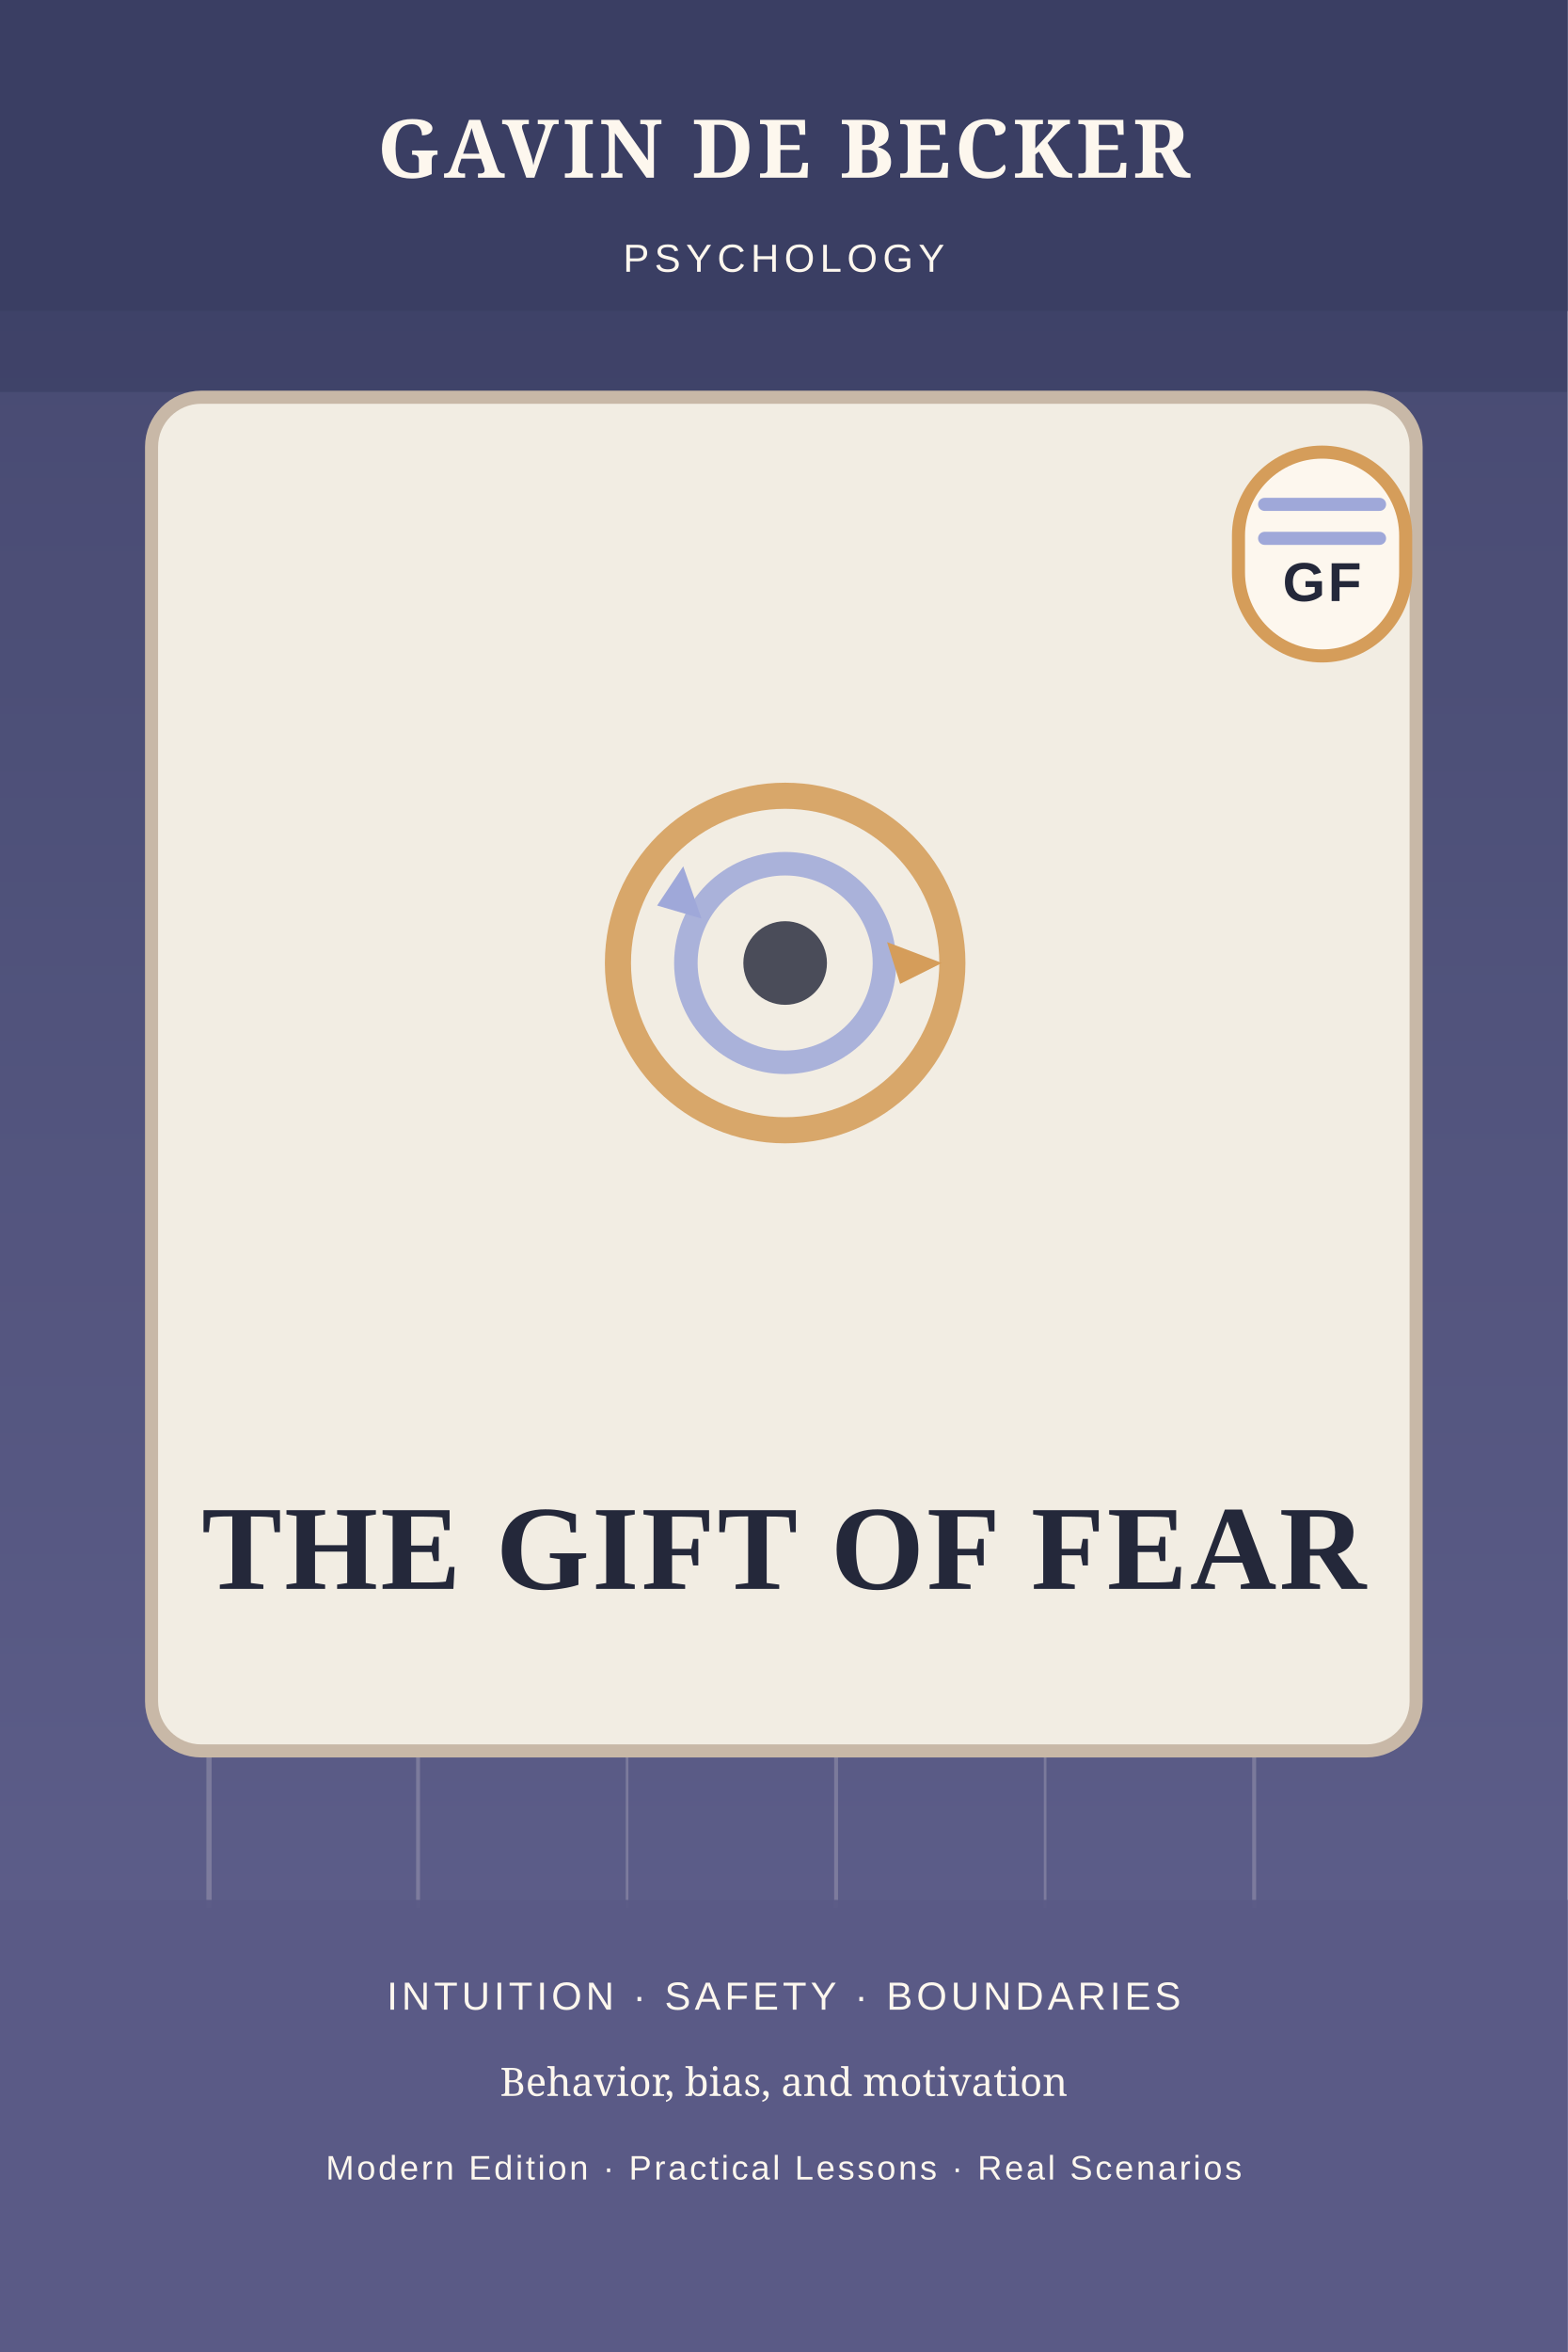
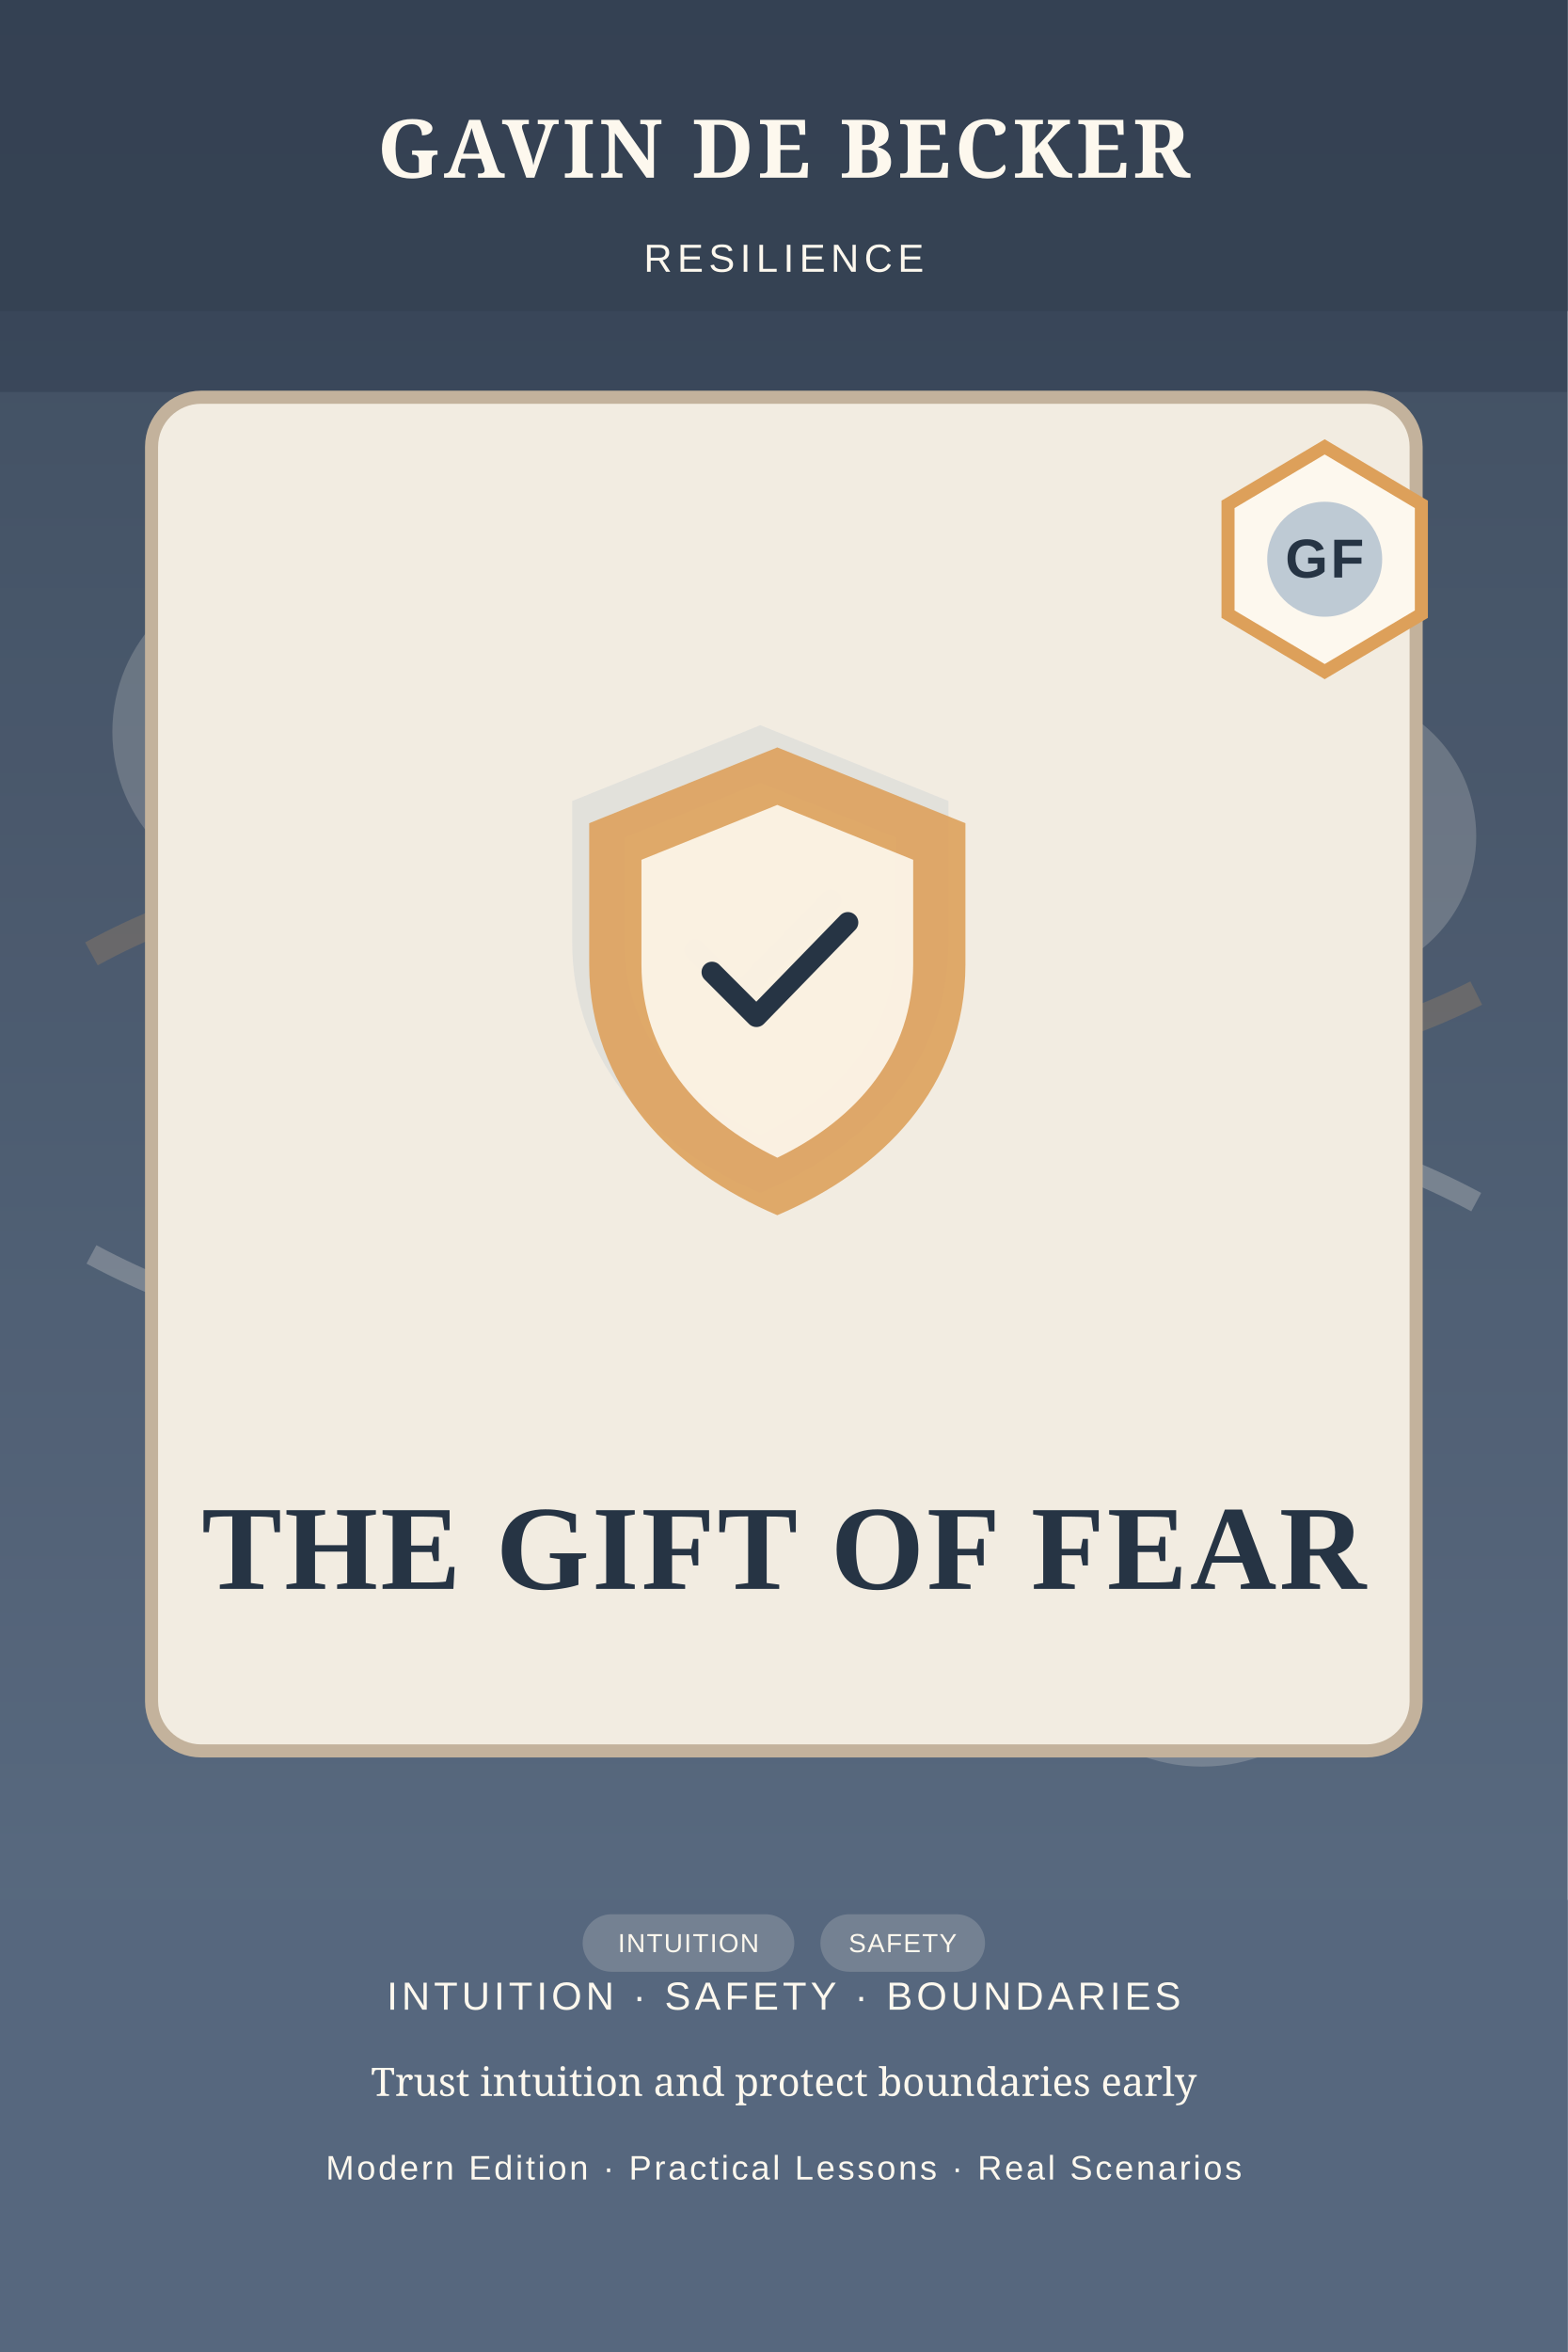
<svg xmlns="http://www.w3.org/2000/svg" width="1200" height="1800" viewBox="0 0 1200 1800" fill="none" role="img" aria-labelledby="title desc">
  <defs>
-     <linearGradient id="g34304783" x1="0" y1="0" x2="0" y2="1800" gradientUnits="userSpaceOnUse">
-       <stop offset="0%" stop-color="#3A3E63" />
-       <stop offset="100%" stop-color="#5A5A86" />
+     <linearGradient id="g1620879879" x1="0" y1="0" x2="0" y2="1800" gradientUnits="userSpaceOnUse">
+       <stop offset="0%" stop-color="#344153" />
+       <stop offset="100%" stop-color="#56677E" />
    </linearGradient>
  </defs>
-   <rect width="1200" height="1800" fill="url(#g34304783)" />
-   <rect x="0" y="300" width="1200" height="1180" fill="#9FA8D9" opacity="0.1" />
-   <g stroke="#FDF7EE" opacity="0.2">
-     <line x1="160" y1="320" x2="160" y2="1460" stroke-width="4" />
-     <line x1="320" y1="320" x2="320" y2="1460" stroke-width="3" />
-     <line x1="480" y1="320" x2="480" y2="1460" stroke-width="2" />
-     <line x1="640" y1="320" x2="640" y2="1460" stroke-width="3" />
-     <line x1="800" y1="320" x2="800" y2="1460" stroke-width="2" />
-     <line x1="960" y1="320" x2="960" y2="1460" stroke-width="3" />
+   <rect width="1200" height="1800" fill="url(#g1620879879)" />
+   <rect x="0" y="300" width="1200" height="1180" fill="#A4B6C9" opacity="0.1" />
+   <g fill="#FDF8EE" opacity="0.19">
+     <circle cx="210" cy="560" r="124" />
+     <circle cx="1020" cy="640" r="110" />
+     <circle cx="920" cy="1220" r="132" />
+     <circle cx="230" cy="1190" r="96" />
  </g>
-   <path d="M140 430 L1060 430" stroke="#D59D5A" stroke-width="10" opacity="0.22" />
-   <path d="M140 1330 L1060 1330" stroke="#D59D5A" stroke-width="10" opacity="0.2" />
-   <rect x="116" y="304" width="968" height="1036" rx="38" fill="#F2EDE3" stroke="#C8B8A7" stroke-width="10" />
-   <g transform="translate(405 567)">
-     <circle cx="196" cy="170" r="128" fill="none" stroke="#D59D5A" stroke-width="20" opacity="0.88" />
-     <circle cx="196" cy="170" r="76" fill="none" stroke="#9FA8D9" stroke-width="18" opacity="0.86" />
-     <polygon points="316,170 274,154 284,186" fill="#D59D5A" />
-     <polygon points="118,96 132,136 98,126" fill="#9FA8D9" />
-     <circle cx="196" cy="170" r="32" fill="#24283A" opacity="0.82" />
+   <path d="M70 730 Q300 604 600 740 T1130 760" stroke="#DDA05A" stroke-width="20" opacity="0.2" />
+   <path d="M70 960 Q320 1094 600 940 T1130 920" stroke="#FDF8EE" stroke-width="16" opacity="0.24" />
+   <ellipse cx="600" cy="812" rx="470" ry="382" fill="#FDF8EE" opacity="0.08" />
+   <rect x="116" y="304" width="968" height="1036" rx="38" fill="#F2ECE1" stroke="#C3B29C" stroke-width="10" />
+   <g opacity="0.24" transform="translate(0 -26)">
+     <g transform="translate(400 555)">
+       <path d="M182 26 L326 84 V192 C326 286 262 350 182 384 C102 350 38 286 38 192 V84 Z" fill="#A4B6C9" opacity="0.88" />
+       <path d="M182 70 L286 112 V192 C286 260 244 310 182 340 C120 310 78 260 78 192 V112 Z" fill="#F2ECE1" opacity="0.9" />
+       <path d="M132 198 L166 232 L236 160" fill="none" stroke="#263444" stroke-width="16" stroke-linecap="round" stroke-linejoin="round" />
+     </g>
  </g>
-   <g transform="translate(924 332)">
-     <rect x="24" y="14" width="128" height="156" rx="64" fill="#FDF7EE" stroke="#D59D5A" stroke-width="10" />
-     <path d="M44 54 H132" stroke="#9FA8D9" stroke-width="10" stroke-linecap="round" />
-     <path d="M44 80 H132" stroke="#9FA8D9" stroke-width="10" stroke-linecap="round" />
-     <text x="88" y="128" text-anchor="middle" fill="#24283A" font-family="'Trebuchet MS', Arial, sans-serif" font-size="42" font-weight="700" letter-spacing="2">GF</text>
+   <g transform="translate(413 546)">
+     <path d="M182 26 L326 84 V192 C326 286 262 350 182 384 C102 350 38 286 38 192 V84 Z" fill="#DDA05A" opacity="0.88" />
+     <path d="M182 70 L286 112 V192 C286 260 244 310 182 340 C120 310 78 260 78 192 V112 Z" fill="#FDF8EE" opacity="0.9" />
+     <path d="M132 198 L166 232 L236 160" fill="none" stroke="#263444" stroke-width="16" stroke-linecap="round" stroke-linejoin="round" />
  </g>
-   <rect x="0" y="0" width="1200" height="238" fill="#3A3E63" opacity="0.93" />
-   <rect x="0" y="1454" width="1200" height="346" fill="#5A5A86" opacity="0.95" />
-   <text x="600" y="136" text-anchor="middle" fill="#FDF7EE" font-family="Georgia, serif" font-size="62" font-weight="700" letter-spacing="3">GAVIN DE BECKER</text>
-   <text x="600" y="208" text-anchor="middle" fill="#FDF7EE" font-family="'Trebuchet MS', Arial, sans-serif" font-size="30" letter-spacing="4">PSYCHOLOGY</text>
-   <text x="600" y="1216" text-anchor="middle" fill="#24283A" font-family="Georgia, 'Times New Roman', serif" font-size="92" font-weight="700" letter-spacing="2">THE GIFT OF FEAR</text>
-   <text x="600" y="1538" text-anchor="middle" fill="#FDF7EE" font-family="'Trebuchet MS', Arial, sans-serif" font-size="30" letter-spacing="3">INTUITION  ·  SAFETY  ·  BOUNDARIES</text>
-   <text x="600" y="1604" text-anchor="middle" fill="#FDF7EE" font-family="Georgia, serif" font-size="30">Behavior, bias, and motivation</text>
-   <text x="600" y="1668" text-anchor="middle" fill="#FDF7EE" font-family="'Trebuchet MS', Arial, sans-serif" font-size="26" letter-spacing="2">Modern Edition · Practical Lessons · Real Scenarios</text>
+   <g transform="translate(926 334)">
+     <polygon points="88,8 162,52 162,136 88,180 14,136 14,52" fill="#FDF8EE" stroke="#DDA05A" stroke-width="10" />
+     <circle cx="88" cy="94" r="44" fill="#A4B6C9" opacity="0.7" />
+     <text x="88" y="108" text-anchor="middle" fill="#263444" font-family="'Trebuchet MS', Arial, sans-serif" font-size="42" font-weight="700" letter-spacing="2">GF</text>
+   </g>
+   <rect x="0" y="0" width="1200" height="238" fill="#344153" opacity="0.93" />
+   <rect x="0" y="1454" width="1200" height="346" fill="#56677E" opacity="0.95" />
+   <text x="600" y="136" text-anchor="middle" fill="#FDF8EE" font-family="Georgia, serif" font-size="62" font-weight="700" letter-spacing="3">GAVIN DE BECKER</text>
+   <text x="600" y="208" text-anchor="middle" fill="#FDF8EE" font-family="'Trebuchet MS', Arial, sans-serif" font-size="30" letter-spacing="4">RESILIENCE</text>
+   <text x="600" y="1216" text-anchor="middle" fill="#263444" font-family="Georgia, 'Times New Roman', serif" font-size="92" font-weight="700" letter-spacing="2">THE GIFT OF FEAR</text>
+   <g>
+     <rect x="447" y="1466" width="160" height="42" rx="21" fill="#FDF8EE" opacity="0.18" stroke="#FDF8EE" stroke-width="2" />
+     <text x="527" y="1494" text-anchor="middle" fill="#FDF8EE" font-family="'Trebuchet MS', Arial, sans-serif" font-size="20" letter-spacing="1">INTUITION</text>
+   </g>
+   <g>
+     <rect x="629" y="1466" width="124" height="42" rx="21" fill="#FDF8EE" opacity="0.18" stroke="#FDF8EE" stroke-width="2" />
+     <text x="691" y="1494" text-anchor="middle" fill="#FDF8EE" font-family="'Trebuchet MS', Arial, sans-serif" font-size="20" letter-spacing="1">SAFETY</text>
+   </g>
+   <text x="600" y="1538" text-anchor="middle" fill="#FDF8EE" font-family="'Trebuchet MS', Arial, sans-serif" font-size="30" letter-spacing="3">INTUITION  ·  SAFETY  ·  BOUNDARIES</text>
+   <text x="600" y="1604" text-anchor="middle" fill="#FDF8EE" font-family="Georgia, serif" font-size="30">Trust intuition and protect boundaries early</text>
+   <text x="600" y="1668" text-anchor="middle" fill="#FDF8EE" font-family="'Trebuchet MS', Arial, sans-serif" font-size="26" letter-spacing="2">Modern Edition · Practical Lessons · Real Scenarios</text>
</svg>
